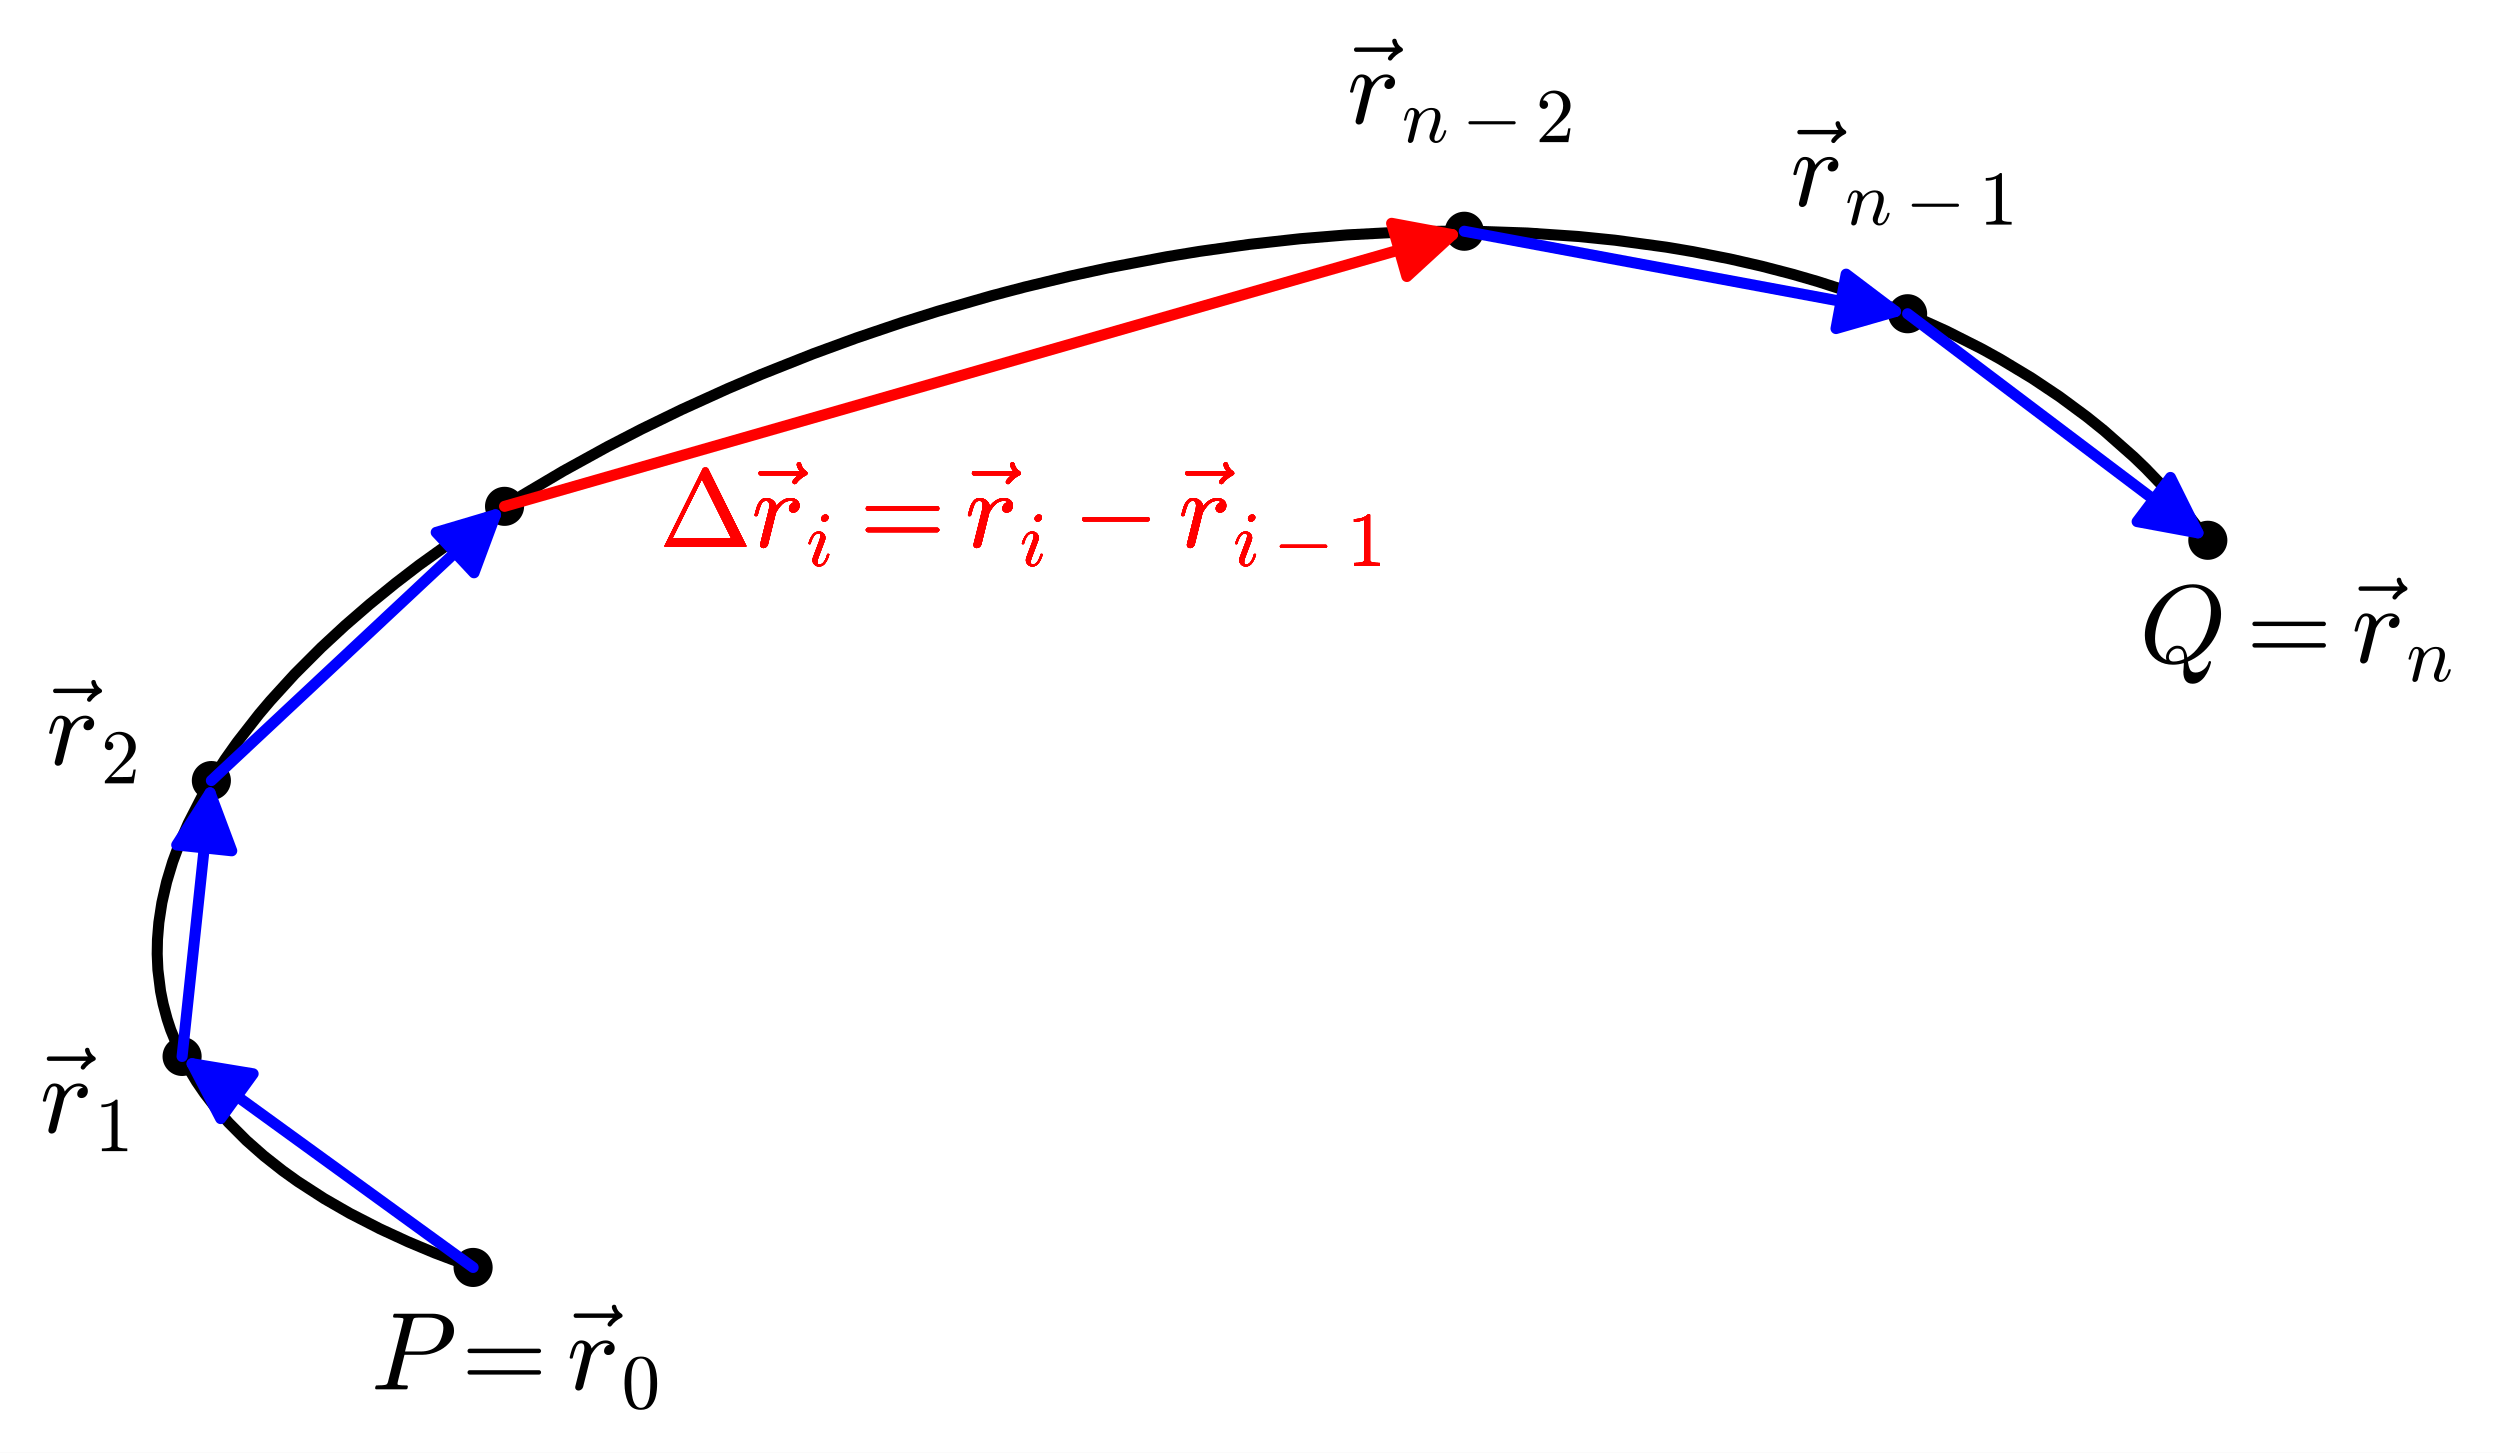
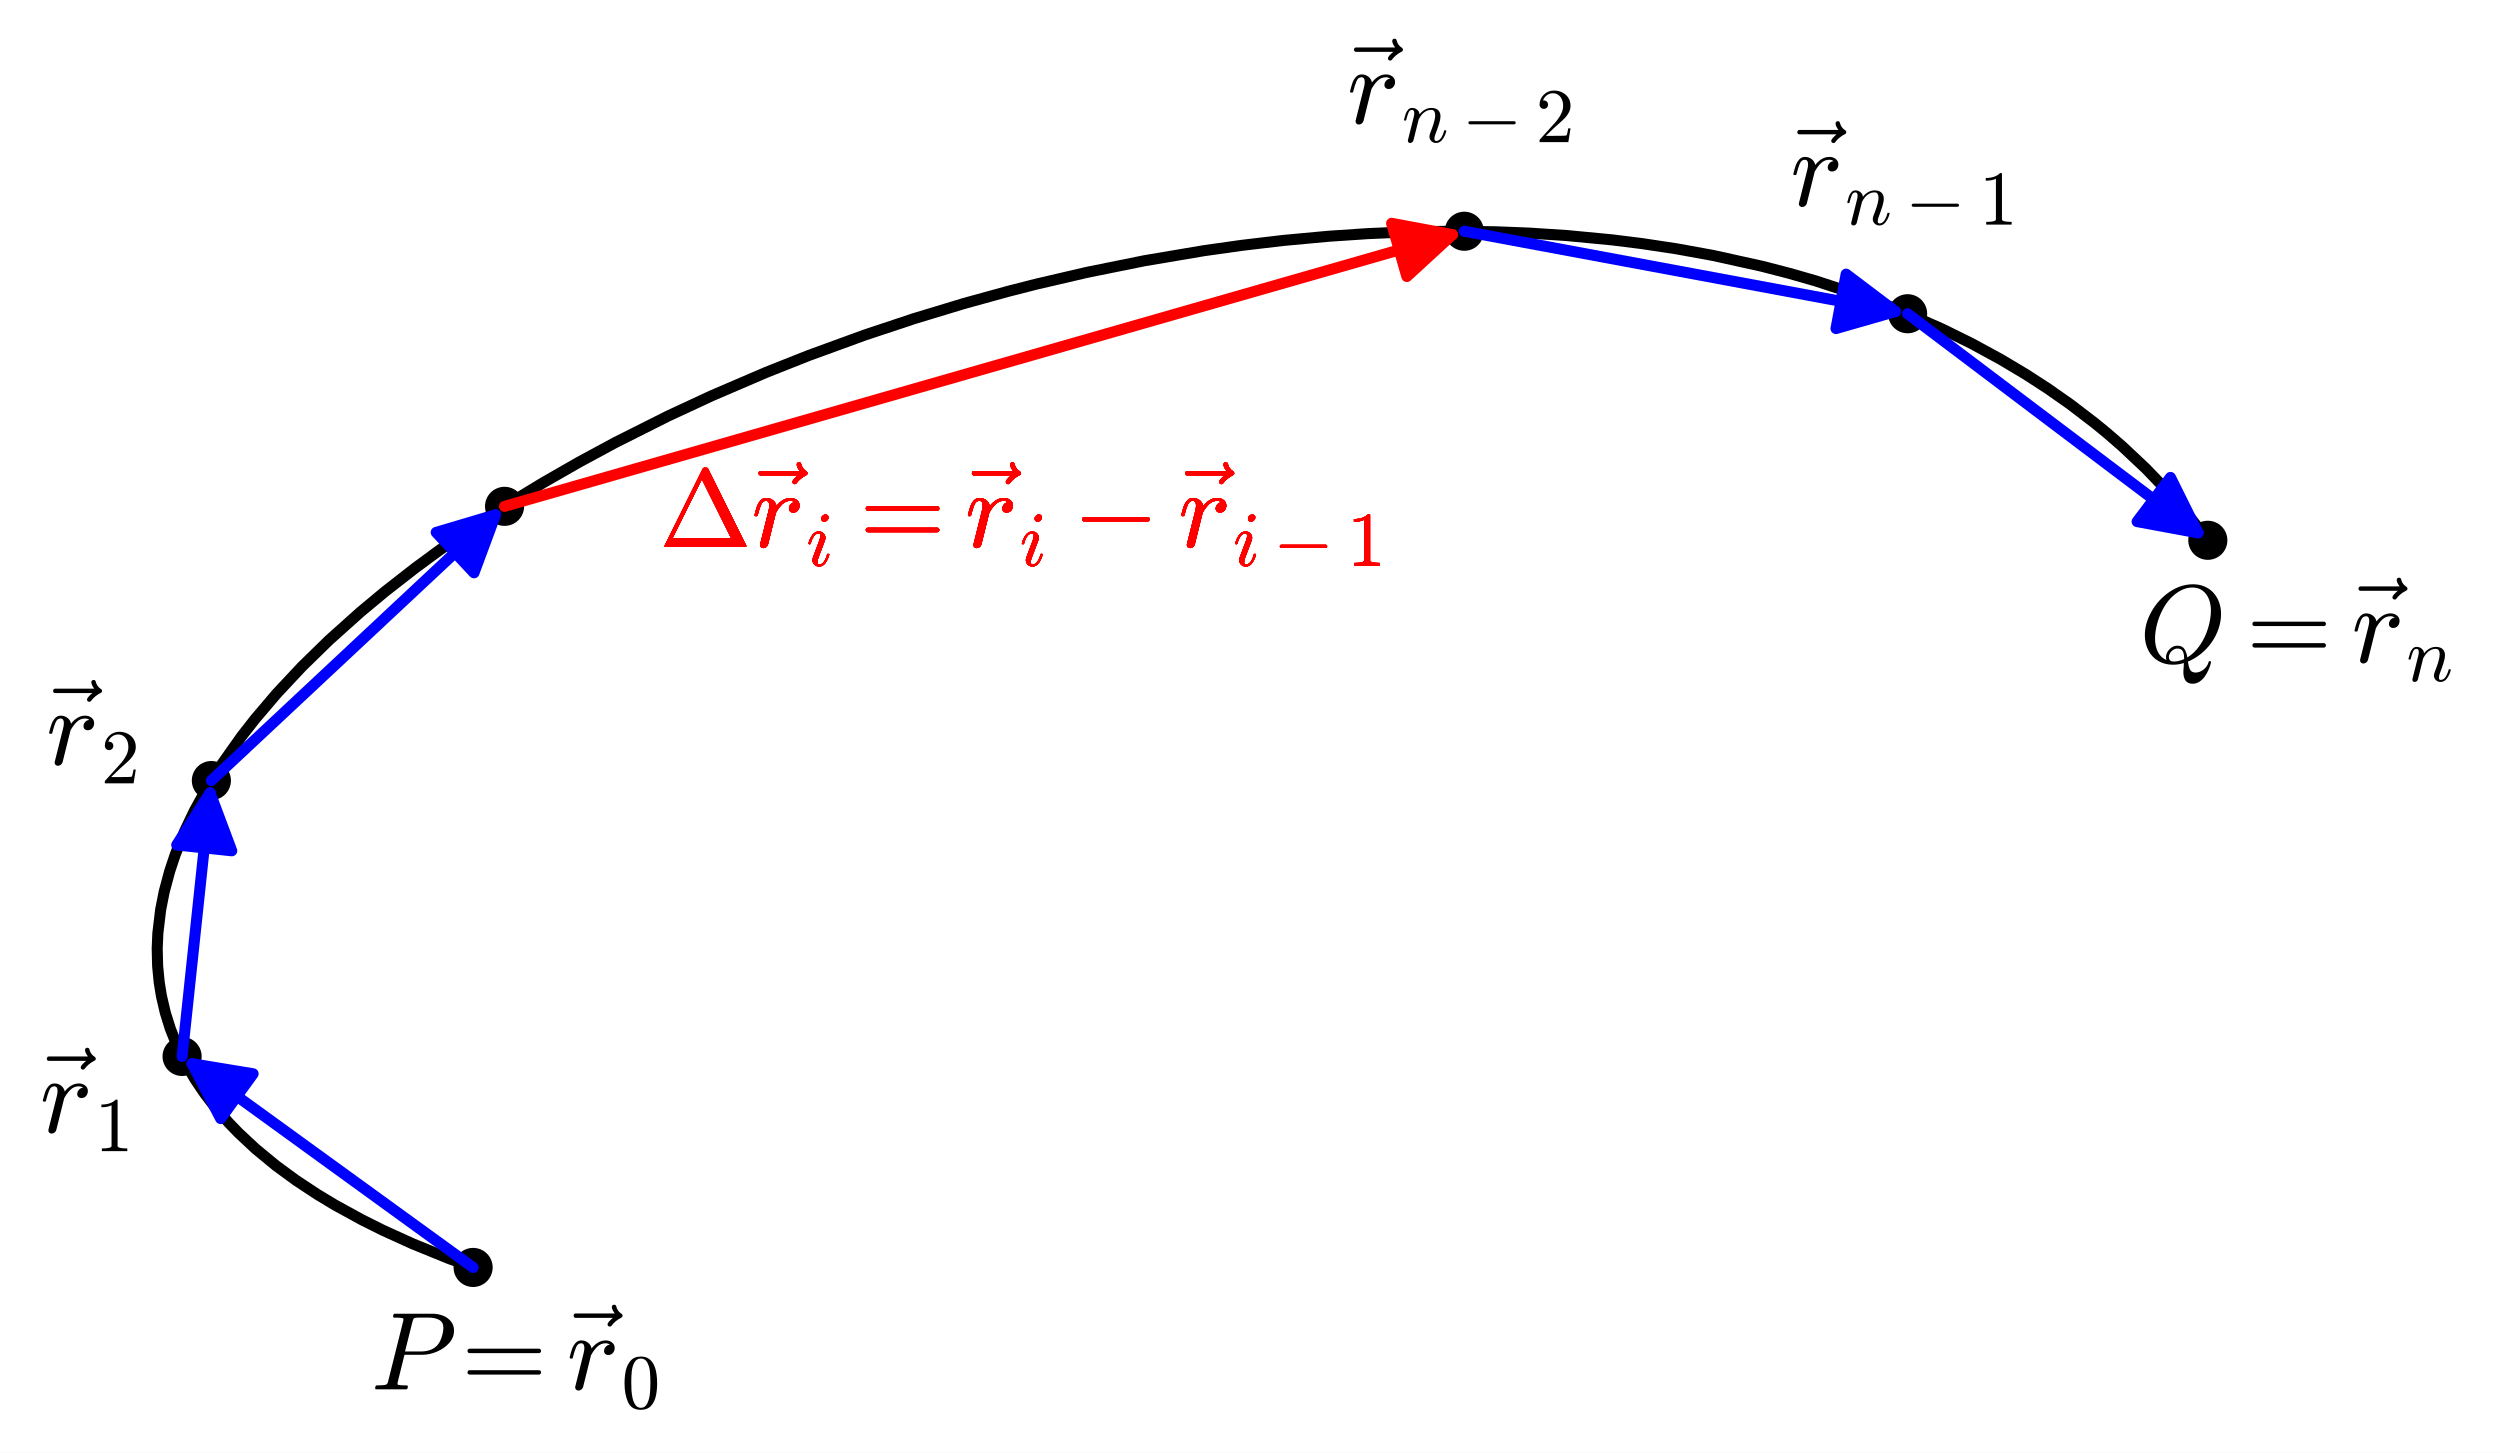
<svg xmlns="http://www.w3.org/2000/svg" xmlns:xlink="http://www.w3.org/1999/xlink" width="451.93pt" height="262.614pt" viewBox="0 0 451.93 262.614" version="1.1">
  <defs>
    <style type="text/css">*{stroke-linejoin: round; stroke-linecap: butt}</style>
  </defs>
  <g id="figure_1">
    <g id="patch_1">
      <path d="M 0 262.614  L 451.93 262.614  L 451.93 0  L 0 0  z " style="fill: #ffffff" />
    </g>
    <g id="axes_1">
      <g id="patch_2">
        <path d="M 8.311 250.313  L 423.718 250.313  L 423.718 12.301  L 8.311 12.301  z " style="fill: #ffffff" />
      </g>
      <g id="PathCollection_1">
-         <path d="M 85.525 232.654  C 86.462 232.654 87.362 232.281 88.025 231.618  C 88.688 230.955 89.06 230.056 89.06 229.118  C 89.06 228.181 88.688 227.281 88.025 226.618  C 87.362 225.955 86.462 225.583 85.525 225.583  C 84.587 225.583 83.688 225.955 83.025 226.618  C 82.362 227.281 81.989 228.181 81.989 229.118  C 81.989 230.056 82.362 230.955 83.025 231.618  C 83.688 232.281 84.587 232.654 85.525 232.654  z " clip-path="url(#p3b4226e87b)" />
+         <path d="M 85.525 232.654  C 86.462 232.654 87.362 232.281 88.025 231.618  C 88.688 230.955 89.06 230.056 89.06 229.118  C 89.06 228.181 88.688 227.281 88.025 226.618  C 87.362 225.955 86.462 225.583 85.525 225.583  C 84.587 225.583 83.688 225.955 83.025 226.618  C 82.362 227.281 81.989 228.181 81.989 229.118  C 81.989 230.056 82.362 230.955 83.025 231.618  C 83.688 232.281 84.587 232.654 85.525 232.654  z " clip-path="url(#pa052060406)" />
      </g>
      <g id="PathCollection_2">
-         <path d="M 32.917 194.512  C 33.855 194.512 34.754 194.139 35.417 193.476  C 36.08 192.813 36.453 191.914 36.453 190.976  C 36.453 190.039 36.08 189.139 35.417 188.476  C 34.754 187.813 33.855 187.441 32.917 187.441  C 31.979 187.441 31.08 187.813 30.417 188.476  C 29.754 189.139 29.381 190.039 29.381 190.976  C 29.381 191.914 29.754 192.813 30.417 193.476  C 31.08 194.139 31.979 194.512 32.917 194.512  z " clip-path="url(#p3b4226e87b)" />
+         <path d="M 32.917 194.512  C 33.855 194.512 34.754 194.139 35.417 193.476  C 36.08 192.813 36.453 191.914 36.453 190.976  C 36.453 190.039 36.08 189.139 35.417 188.476  C 34.754 187.813 33.855 187.441 32.917 187.441  C 31.979 187.441 31.08 187.813 30.417 188.476  C 29.754 189.139 29.381 190.039 29.381 190.976  C 29.381 191.914 29.754 192.813 30.417 193.476  C 31.08 194.139 31.979 194.512 32.917 194.512  z " clip-path="url(#pa052060406)" />
      </g>
      <g id="PathCollection_3">
-         <path d="M 38.21 144.639  C 39.148 144.639 40.047 144.266 40.71 143.603  C 41.373 142.94 41.746 142.041 41.746 141.103  C 41.746 140.166 41.373 139.266 40.71 138.603  C 40.047 137.94 39.148 137.568 38.21 137.568  C 37.272 137.568 36.373 137.94 35.71 138.603  C 35.047 139.266 34.674 140.166 34.674 141.103  C 34.674 142.041 35.047 142.94 35.71 143.603  C 36.373 144.266 37.272 144.639 38.21 144.639  z " clip-path="url(#p3b4226e87b)" />
+         <path d="M 38.21 144.639  C 39.148 144.639 40.047 144.266 40.71 143.603  C 41.373 142.94 41.746 142.041 41.746 141.103  C 41.746 140.166 41.373 139.266 40.71 138.603  C 40.047 137.94 39.148 137.568 38.21 137.568  C 37.272 137.568 36.373 137.94 35.71 138.603  C 35.047 139.266 34.674 140.166 34.674 141.103  C 34.674 142.041 35.047 142.94 35.71 143.603  C 36.373 144.266 37.272 144.639 38.21 144.639  z " clip-path="url(#pa052060406)" />
      </g>
      <g id="PathCollection_4">
-         <path d="M 91.209 95.068  C 92.146 95.068 93.046 94.696 93.709 94.033  C 94.372 93.37 94.744 92.47 94.744 91.533  C 94.744 90.595 94.372 89.696 93.709 89.033  C 93.046 88.37 92.146 87.997 91.209 87.997  C 90.271 87.997 89.372 88.37 88.709 89.033  C 88.046 89.696 87.673 90.595 87.673 91.533  C 87.673 92.47 88.046 93.37 88.709 94.033  C 89.372 94.696 90.271 95.068 91.209 95.068  z " clip-path="url(#p3b4226e87b)" />
+         <path d="M 91.209 95.068  C 92.146 95.068 93.046 94.696 93.709 94.033  C 94.372 93.37 94.744 92.47 94.744 91.533  C 94.744 90.595 94.372 89.696 93.709 89.033  C 93.046 88.37 92.146 87.997 91.209 87.997  C 90.271 87.997 89.372 88.37 88.709 89.033  C 88.046 89.696 87.673 90.595 87.673 91.533  C 87.673 92.47 88.046 93.37 88.709 94.033  C 89.372 94.696 90.271 95.068 91.209 95.068  z " clip-path="url(#pa052060406)" />
      </g>
      <g id="PathCollection_5">
-         <path d="M 264.705 45.339  C 265.643 45.339 266.542 44.967 267.205 44.304  C 267.868 43.641 268.241 42.741 268.241 41.804  C 268.241 40.866 267.868 39.967 267.205 39.304  C 266.542 38.641 265.643 38.268 264.705 38.268  C 263.768 38.268 262.868 38.641 262.205 39.304  C 261.542 39.967 261.17 40.866 261.17 41.804  C 261.17 42.741 261.542 43.641 262.205 44.304  C 262.868 44.967 263.768 45.339 264.705 45.339  z " clip-path="url(#p3b4226e87b)" />
+         <path d="M 264.705 45.339  C 265.643 45.339 266.542 44.967 267.205 44.304  C 267.868 43.641 268.241 42.741 268.241 41.804  C 268.241 40.866 267.868 39.967 267.205 39.304  C 266.542 38.641 265.643 38.268 264.705 38.268  C 263.768 38.268 262.868 38.641 262.205 39.304  C 261.542 39.967 261.17 40.866 261.17 41.804  C 261.17 42.741 261.542 43.641 262.205 44.304  C 262.868 44.967 263.768 45.339 264.705 45.339  z " clip-path="url(#pa052060406)" />
      </g>
      <g id="PathCollection_6">
-         <path d="M 344.844 60.251  C 345.782 60.251 346.681 59.878 347.344 59.215  C 348.007 58.552 348.38 57.653 348.38 56.715  C 348.38 55.777 348.007 54.878 347.344 54.215  C 346.681 53.552 345.782 53.18 344.844 53.18  C 343.907 53.18 343.007 53.552 342.344 54.215  C 341.681 54.878 341.309 55.777 341.309 56.715  C 341.309 57.653 341.681 58.552 342.344 59.215  C 343.007 59.878 343.907 60.251 344.844 60.251  z " clip-path="url(#p3b4226e87b)" />
+         <path d="M 344.844 60.251  C 345.782 60.251 346.681 59.878 347.344 59.215  C 348.007 58.552 348.38 57.653 348.38 56.715  C 348.38 55.777 348.007 54.878 347.344 54.215  C 346.681 53.552 345.782 53.18 344.844 53.18  C 343.907 53.18 343.007 53.552 342.344 54.215  C 341.681 54.878 341.309 55.777 341.309 56.715  C 341.309 57.653 341.681 58.552 342.344 59.215  C 343.007 59.878 343.907 60.251 344.844 60.251  z " clip-path="url(#pa052060406)" />
      </g>
      <g id="PathCollection_7">
-         <path d="M 399.113 101.205  C 400.05 101.205 400.95 100.833 401.613 100.17  C 402.276 99.507 402.648 98.607 402.648 97.67  C 402.648 96.732 402.276 95.833 401.613 95.17  C 400.95 94.507 400.05 94.134 399.113 94.134  C 398.175 94.134 397.276 94.507 396.613 95.17  C 395.95 95.833 395.577 96.732 395.577 97.67  C 395.577 98.607 395.95 99.507 396.613 100.17  C 397.276 100.833 398.175 101.205 399.113 101.205  z " clip-path="url(#p3b4226e87b)" />
+         <path d="M 399.113 101.205  C 400.05 101.205 400.95 100.833 401.613 100.17  C 402.276 99.507 402.648 98.607 402.648 97.67  C 402.648 96.732 402.276 95.833 401.613 95.17  C 400.95 94.507 400.05 94.134 399.113 94.134  C 398.175 94.134 397.276 94.507 396.613 95.17  C 395.95 95.833 395.577 96.732 395.577 97.67  C 395.577 98.607 395.95 99.507 396.613 100.17  C 397.276 100.833 398.175 101.205 399.113 101.205  z " clip-path="url(#pa052060406)" />
      </g>
      <g id="matplotlib.axis_1" />
      <g id="matplotlib.axis_2" />
      <g id="line2d_1">
-         <path d="M 399.113 97.67  L 395.712 93.276  L 391.804 88.754  L 387.883 84.674  L 385.771 82.637  L 380.303 77.81  L 377.255 75.361  L 372.321 71.714  L 367.309 68.363  L 361.554 64.895  L 358.198 63.041  L 351.909 59.865  L 346.462 57.4  L 339.116 54.451  L 334.43 52.774  L 328.564 50.883  L 324.065 49.579  L 318.471 48.122  L 312.723 46.806  L 305.959 45.477  L 301.203 44.677  L 291.934 43.419  L 285.236 42.744  L 276.078 42.122  L 268.07 41.847  L 260.659 41.807  L 252.729 41.983  L 243.44 42.468  L 235.051 43.156  L 225.788 44.184  L 216.771 45.45  L 210.927 46.408  L 200.354 48.414  L 193.434 49.916  L 185.237 51.89  L 179.271 53.459  L 169.552 56.259  L 163.117 58.281  L 154.843 61.083  L 146.973 63.965  L 137.627 67.674  L 131.528 70.27  L 123.212 74.045  L 115.967 77.569  L 109.787 80.762  L 101.816 85.153  L 94.556 89.448  L 87.542 93.897  L 83.277 96.763  L 75.733 102.172  L 71.468 105.448  L 66.827 109.221  L 62.376 113.073  L 58.06 117.068  L 53.265 121.868  L 48.881 126.677  L 46.844 129.082  L 42.897 134.14  L 40.726 137.206  L 38.275 140.996  L 36.422 144.171  L 34.031 148.836  L 32.463 152.434  L 31.222 155.788  L 30.122 159.428  L 29.264 163.186  L 28.718 166.758  L 28.467 169.827  L 28.417 172.451  L 28.543 175.31  L 29.024 179.187  L 29.489 181.496  L 30.213 184.206  L 30.863 186.173  L 32.34 189.777  L 33.809 192.671  L 35.525 195.53  L 36.992 197.67  L 38.887 200.135  L 41.358 202.972  L 44.521 206.147  L 47.691 208.947  L 51.071 211.612  L 53.811 213.578  L 58.603 216.677  L 63.236 219.342  L 68.724 222.159  L 73.804 224.499  L 78.552 226.489  L 85.525 229.118  L 85.525 229.118  " clip-path="url(#p3b4226e87b)" style="fill: none; stroke: #000000; stroke-width: 2; stroke-linecap: square" />
+         <path d="M 399.113 97.67  L 395.677 93.233  L 391.814 88.765  L 387.909 84.701  L 383.619 80.665  L 380.884 78.294  L 378.702 76.504  L 374.225 73.078  L 370.118 70.201  L 366.257 67.7  L 361.698 64.977  L 356.424 62.107  L 351.164 59.513  L 345.023 56.79  L 341.81 55.485  L 336.4 53.461  L 328.209 50.776  L 323.347 49.382  L 318.522 48.135  L 309.681 46.18  L 303.146 44.991  L 296.851 44.038  L 291.42 43.361  L 283.167 42.574  L 276.341 42.135  L 270.332 41.9  L 262.584 41.798  L 254.074 41.938  L 247.261 42.233  L 240.145 42.71  L 231.966 43.467  L 224.48 44.352  L 217.684 45.31  L 206.897 47.131  L 196.502 49.232  L 187.349 51.361  L 182.272 52.656  L 174.338 54.842  L 165.213 57.608  L 156.283 60.579  L 146.182 64.267  L 138.561 67.289  L 128.661 71.54  L 120.775 75.205  L 111.289 79.97  L 104.668 83.545  L 98.297 87.198  L 93.082 90.357  L 86.628 94.501  L 79.477 99.43  L 75.049 102.686  L 69.589 106.948  L 65.195 110.605  L 59.521 115.684  L 54.582 120.506  L 50.033 125.368  L 46.12 129.968  L 43.693 133.071  L 39.965 138.342  L 37.6 142.117  L 35.156 146.544  L 33.393 150.233  L 31.687 154.46  L 30.671 157.504  L 29.686 161.183  L 29.043 164.436  L 28.537 168.682  L 28.418 171.463  L 28.494 174.61  L 28.78 177.582  L 29.183 180.055  L 29.889 183.083  L 30.798 185.99  L 32.092 189.233  L 33.497 192.097  L 35.283 195.153  L 36.96 197.626  L 38.622 199.807  L 41.325 202.936  L 43.105 204.779  L 46.237 207.704  L 49.892 210.715  L 53.533 213.385  L 57.393 215.93  L 60.586 217.853  L 65.438 220.512  L 69.224 222.401  L 74.585 224.839  L 81.088 227.483  L 85.525 229.118  L 85.525 229.118  " clip-path="url(#pa052060406)" style="fill: none; stroke: #000000; stroke-width: 2; stroke-linecap: square" />
      </g>
      <g id="patch_3">
-         <path d="M 91.209 91.533  Q 177.957 66.668 262.556 42.42  " clip-path="url(#p3b4226e87b)" style="fill: none; stroke: #ff0000; stroke-width: 2; stroke-linecap: round" />
-         <path d="M 251.565 40.369  L 262.556 42.42  L 254.321 49.982  z " clip-path="url(#p3b4226e87b)" style="fill: #ff0000; stroke: #ff0000; stroke-width: 2; stroke-linecap: round" />
+         <path d="M 91.209 91.533  Q 177.957 66.668 262.556 42.42  " clip-path="url(#pa052060406)" style="fill: none; stroke: #ff0000; stroke-width: 2; stroke-linecap: round" />
+         <path d="M 251.565 40.369  L 262.556 42.42  L 254.321 49.982  z " clip-path="url(#pa052060406)" style="fill: #ff0000; stroke: #ff0000; stroke-width: 2; stroke-linecap: round" />
      </g>
      <g id="text_1">
        <g transform="translate(67.0333 251.2541) scale(0.2 -0.2)">
          <defs>
            <path id="Cmmi10-50" d="M 313 0  Q 250 0 250 84  Q 253 100 262 139  Q 272 178 289 201  Q 306 225 331 225  Q 722 225 878 269  Q 959 297 997 441  L 1875 3956  Q 1888 4019 1888 4044  Q 1888 4113 1813 4122  Q 1691 4147 1350 4147  Q 1288 4147 1288 4231  Q 1291 4247 1300 4286  Q 1309 4325 1326 4348  Q 1344 4372 1369 4372  L 3578 4372  Q 3881 4372 4165 4264  Q 4450 4156 4631 3934  Q 4813 3713 4813 3397  Q 4813 2991 4527 2672  Q 4241 2353 3814 2175  Q 3388 1997 2988 1997  L 1947 1997  L 1556 416  Q 1544 353 1544 325  Q 1544 300 1551 283  Q 1559 266 1573 261  Q 1588 256 1619 250  Q 1741 225 2081 225  Q 2144 225 2144 141  Q 2122 50 2109 25  Q 2097 0 2034 0  L 313 0  z M 1978 2188  L 2875 2188  Q 3497 2188 3822 2522  Q 3988 2688 4092 3000  Q 4197 3313 4197 3566  Q 4197 3881 3956 4014  Q 3716 4147 3359 4147  L 2747 4147  Q 2572 4147 2515 4117  Q 2459 4088 2413 3928  L 1978 2188  z " transform="scale(0.015625)" />
            <path id="Cmr10-3d" d="M 481 850  Q 428 850 393 890  Q 359 931 359 978  Q 359 1031 393 1068  Q 428 1106 481 1106  L 4500 1106  Q 4547 1106 4581 1068  Q 4616 1031 4616 978  Q 4616 931 4581 890  Q 4547 850 4500 850  L 481 850  z M 481 2094  Q 428 2094 393 2131  Q 359 2169 359 2222  Q 359 2269 393 2309  Q 428 2350 481 2350  L 4500 2350  Q 4547 2350 4581 2309  Q 4616 2269 4616 2222  Q 4616 2169 4581 2131  Q 4547 2094 4500 2094  L 481 2094  z " transform="scale(0.015625)" />
            <path id="Cmmi10-7e" d="M 1281 3809  Q 1231 3809 1198 3846  Q 1166 3884 1166 3938  Q 1166 3984 1198 4023  Q 1231 4063 1281 4063  L 3547 4063  Q 3378 4291 3378 4441  Q 3378 4497 3417 4533  Q 3456 4569 3506 4569  Q 3613 4569 3634 4469  Q 3697 4194 3938 4044  Q 4000 4003 4000 3938  Q 4000 3859 3938 3828  Q 3575 3647 3353 3347  Q 3328 3303 3256 3303  Q 3209 3303 3168 3340  Q 3128 3378 3128 3431  Q 3128 3547 3438 3809  L 1281 3809  z " transform="scale(0.015625)" />
            <path id="Cmmi10-72" d="M 494 109  Q 494 147 500 166  L 978 2075  Q 1025 2253 1025 2388  Q 1025 2663 838 2663  Q 638 2663 541 2423  Q 444 2184 353 1819  Q 353 1800 334 1789  Q 316 1778 300 1778  L 225 1778  Q 203 1778 187 1801  Q 172 1825 172 1844  Q 241 2122 305 2315  Q 369 2509 505 2668  Q 641 2828 844 2828  Q 1066 2828 1233 2700  Q 1400 2572 1441 2363  Q 1603 2575 1811 2701  Q 2019 2828 2266 2828  Q 2469 2828 2623 2709  Q 2778 2591 2778 2388  Q 2778 2225 2676 2104  Q 2575 1984 2406 1984  Q 2303 1984 2233 2048  Q 2163 2113 2163 2216  Q 2163 2356 2266 2467  Q 2369 2578 2503 2578  Q 2400 2663 2253 2663  Q 1978 2663 1775 2467  Q 1572 2272 1409 1972  L 953 141  Q 931 53 854 -9  Q 778 -72 684 -72  Q 606 -72 550 -22  Q 494 28 494 109  z " transform="scale(0.015625)" />
            <path id="Cmr10-30" d="M 1600 -141  Q 816 -141 533 504  Q 250 1150 250 2041  Q 250 2597 351 3087  Q 453 3578 754 3920  Q 1056 4263 1600 4263  Q 2022 4263 2290 4056  Q 2559 3850 2700 3523  Q 2841 3197 2892 2823  Q 2944 2450 2944 2041  Q 2944 1491 2842 1011  Q 2741 531 2444 195  Q 2147 -141 1600 -141  z M 1600 25  Q 1956 25 2131 390  Q 2306 756 2347 1200  Q 2388 1644 2388 2144  Q 2388 2625 2347 3031  Q 2306 3438 2132 3767  Q 1959 4097 1600 4097  Q 1238 4097 1063 3765  Q 888 3434 847 3029  Q 806 2625 806 2144  Q 806 1788 823 1472  Q 841 1156 916 820  Q 991 484 1158 254  Q 1325 25 1600 25  z " transform="scale(0.015625)" />
          </defs>
          <use xlink:href="#Cmmi10-50" transform="translate(0 0.53125)" />
          <use xlink:href="#Cmr10-3d" transform="translate(81.76758 0.53125)" />
          <use xlink:href="#Cmmi10-7e" transform="translate(165.0723 5.609375)" />
          <use xlink:href="#Cmmi10-72" transform="translate(177.0117 0.53125)" />
          <use xlink:href="#Cmr10-30" transform="translate(226.593 -16.475) scale(0.7)" />
        </g>
      </g>
      <g id="text_2">
        <g style="fill: #ff0000" transform="translate(119.2014 98.96443) scale(0.2 -0.2)">
          <defs>
            <path id="Cmr10-a2" d="M 347 0  Q 294 0 294 50  Q 297 56 298 59  Q 300 63 300 72  L 2503 4513  Q 2531 4581 2619 4581  L 2706 4581  Q 2794 4581 2822 4513  L 5025 72  Q 5028 66 5029 61  Q 5031 56 5031 50  Q 5031 0 4978 0  L 347 0  z M 769 513  L 4141 513  L 2456 3909  L 769 513  z " transform="scale(0.015625)" />
            <path id="Cmmi10-69" d="M 500 459  Q 500 578 550 709  L 1069 2088  Q 1153 2322 1153 2472  Q 1153 2663 1013 2663  Q 759 2663 595 2402  Q 431 2141 353 1819  Q 341 1778 300 1778  L 225 1778  Q 172 1778 172 1838  L 172 1856  Q 275 2238 487 2533  Q 700 2828 1025 2828  Q 1253 2828 1411 2678  Q 1569 2528 1569 2297  Q 1569 2178 1516 2047  L 997 672  Q 909 459 909 288  Q 909 97 1056 97  Q 1306 97 1473 364  Q 1641 631 1709 941  Q 1722 978 1759 978  L 1838 978  Q 1863 978 1878 961  Q 1894 944 1894 922  Q 1894 916 1888 903  Q 1800 541 1583 234  Q 1366 -72 1044 -72  Q 819 -72 659 83  Q 500 238 500 459  z M 1222 3878  Q 1222 4013 1334 4122  Q 1447 4231 1581 4231  Q 1691 4231 1761 4164  Q 1831 4097 1831 3994  Q 1831 3850 1717 3742  Q 1603 3634 1466 3634  Q 1363 3634 1292 3704  Q 1222 3775 1222 3878  z " transform="scale(0.015625)" />
            <path id="Cmsy10-a1" d="M 653 1472  Q 600 1472 565 1512  Q 531 1553 531 1600  Q 531 1647 565 1687  Q 600 1728 653 1728  L 4325 1728  Q 4375 1728 4408 1687  Q 4441 1647 4441 1600  Q 4441 1553 4408 1512  Q 4375 1472 4325 1472  L 653 1472  z " transform="scale(0.015625)" />
            <path id="Cmr10-31" d="M 594 0  L 594 225  Q 1394 225 1394 428  L 1394 3788  Q 1063 3628 556 3628  L 556 3853  Q 1341 3853 1741 4263  L 1831 4263  Q 1853 4263 1873 4245  Q 1894 4228 1894 4206  L 1894 428  Q 1894 225 2694 225  L 2694 0  L 594 0  z " transform="scale(0.015625)" />
          </defs>
          <use xlink:href="#Cmr10-a2" transform="translate(0 0.53125)" />
          <use xlink:href="#Cmmi10-7e" transform="translate(71.36133 5.609375)" />
          <use xlink:href="#Cmmi10-72" transform="translate(83.30078 0.53125)" />
          <use xlink:href="#Cmmi10-69" transform="translate(132.8821 -16.475) scale(0.7)" />
          <use xlink:href="#Cmr10-3d" transform="translate(180.9147 0.53125)" />
          <use xlink:href="#Cmmi10-7e" transform="translate(264.2194 5.609375)" />
          <use xlink:href="#Cmmi10-72" transform="translate(276.1589 0.53125)" />
          <use xlink:href="#Cmmi10-69" transform="translate(325.7402 -16.475) scale(0.7)" />
          <use xlink:href="#Cmsy10-a1" transform="translate(373.7728 0.53125)" />
          <use xlink:href="#Cmmi10-7e" transform="translate(457.0775 5.609375)" />
          <use xlink:href="#Cmmi10-72" transform="translate(469.017 0.53125)" />
          <use xlink:href="#Cmmi10-69" transform="translate(518.5983 -16.475) scale(0.7)" />
          <use xlink:href="#Cmsy10-a1" transform="translate(554.986 -16.475) scale(0.7)" />
          <use xlink:href="#Cmr10-31" transform="translate(621.6569 -16.475) scale(0.7)" />
        </g>
      </g>
      <g id="text_3">
        <g transform="translate(7.2 204.8035) scale(0.2 -0.2)">
          <use xlink:href="#Cmmi10-7e" transform="translate(-11.93945 5.609375)" />
          <use xlink:href="#Cmmi10-72" transform="translate(0 0.53125)" />
          <use xlink:href="#Cmr10-31" transform="translate(49.58133 -16.475) scale(0.7)" />
        </g>
      </g>
      <g id="text_4">
        <g style="fill: #ff0000" transform="translate(119.2014 98.96443) scale(0.2 -0.2)">
          <use xlink:href="#Cmr10-a2" transform="translate(0 0.53125)" />
          <use xlink:href="#Cmmi10-7e" transform="translate(71.36133 5.609375)" />
          <use xlink:href="#Cmmi10-72" transform="translate(83.30078 0.53125)" />
          <use xlink:href="#Cmmi10-69" transform="translate(132.8821 -16.475) scale(0.7)" />
          <use xlink:href="#Cmr10-3d" transform="translate(180.9147 0.53125)" />
          <use xlink:href="#Cmmi10-7e" transform="translate(264.2194 5.609375)" />
          <use xlink:href="#Cmmi10-72" transform="translate(276.1589 0.53125)" />
          <use xlink:href="#Cmmi10-69" transform="translate(325.7402 -16.475) scale(0.7)" />
          <use xlink:href="#Cmsy10-a1" transform="translate(373.7728 0.53125)" />
          <use xlink:href="#Cmmi10-7e" transform="translate(457.0775 5.609375)" />
          <use xlink:href="#Cmmi10-72" transform="translate(469.017 0.53125)" />
          <use xlink:href="#Cmmi10-69" transform="translate(518.5983 -16.475) scale(0.7)" />
          <use xlink:href="#Cmsy10-a1" transform="translate(554.986 -16.475) scale(0.7)" />
          <use xlink:href="#Cmr10-31" transform="translate(621.6569 -16.475) scale(0.7)" />
        </g>
      </g>
      <g id="text_5">
        <g transform="translate(8.338752 138.3135) scale(0.2 -0.2)">
          <defs>
            <path id="Cmr10-32" d="M 319 0  L 319 172  Q 319 188 331 206  L 1325 1306  Q 1550 1550 1690 1715  Q 1831 1881 1968 2097  Q 2106 2313 2186 2536  Q 2266 2759 2266 3009  Q 2266 3272 2169 3511  Q 2072 3750 1880 3894  Q 1688 4038 1416 4038  Q 1138 4038 916 3870  Q 694 3703 603 3438  Q 628 3444 672 3444  Q 816 3444 917 3347  Q 1019 3250 1019 3097  Q 1019 2950 917 2848  Q 816 2747 672 2747  Q 522 2747 420 2851  Q 319 2956 319 3097  Q 319 3338 409 3548  Q 500 3759 670 3923  Q 841 4088 1055 4175  Q 1269 4263 1509 4263  Q 1875 4263 2190 4108  Q 2506 3953 2690 3670  Q 2875 3388 2875 3009  Q 2875 2731 2753 2481  Q 2631 2231 2440 2026  Q 2250 1822 1953 1562  Q 1656 1303 1563 1216  L 838 519  L 1453 519  Q 1906 519 2211 526  Q 2516 534 2534 550  Q 2609 631 2688 1141  L 2875 1141  L 2694 0  L 319 0  z " transform="scale(0.015625)" />
          </defs>
          <use xlink:href="#Cmmi10-7e" transform="translate(-11.93945 5.609375)" />
          <use xlink:href="#Cmmi10-72" transform="translate(0 0.53125)" />
          <use xlink:href="#Cmr10-32" transform="translate(49.58133 -16.475) scale(0.7)" />
        </g>
      </g>
      <g id="text_6">
        <g style="fill: #ff0000" transform="translate(119.2014 98.96443) scale(0.2 -0.2)">
          <use xlink:href="#Cmr10-a2" transform="translate(0 0.53125)" />
          <use xlink:href="#Cmmi10-7e" transform="translate(71.36133 5.609375)" />
          <use xlink:href="#Cmmi10-72" transform="translate(83.30078 0.53125)" />
          <use xlink:href="#Cmmi10-69" transform="translate(132.8821 -16.475) scale(0.7)" />
          <use xlink:href="#Cmr10-3d" transform="translate(180.9147 0.53125)" />
          <use xlink:href="#Cmmi10-7e" transform="translate(264.2194 5.609375)" />
          <use xlink:href="#Cmmi10-72" transform="translate(276.1589 0.53125)" />
          <use xlink:href="#Cmmi10-69" transform="translate(325.7402 -16.475) scale(0.7)" />
          <use xlink:href="#Cmsy10-a1" transform="translate(373.7728 0.53125)" />
          <use xlink:href="#Cmmi10-7e" transform="translate(457.0775 5.609375)" />
          <use xlink:href="#Cmmi10-72" transform="translate(469.017 0.53125)" />
          <use xlink:href="#Cmmi10-69" transform="translate(518.5983 -16.475) scale(0.7)" />
          <use xlink:href="#Cmsy10-a1" transform="translate(554.986 -16.475) scale(0.7)" />
          <use xlink:href="#Cmr10-31" transform="translate(621.6569 -16.475) scale(0.7)" />
        </g>
      </g>
      <g id="text_7">
        <g style="fill: #ff0000" transform="translate(119.2014 98.96443) scale(0.2 -0.2)">
          <use xlink:href="#Cmr10-a2" transform="translate(0 0.53125)" />
          <use xlink:href="#Cmmi10-7e" transform="translate(71.36133 5.609375)" />
          <use xlink:href="#Cmmi10-72" transform="translate(83.30078 0.53125)" />
          <use xlink:href="#Cmmi10-69" transform="translate(132.8821 -16.475) scale(0.7)" />
          <use xlink:href="#Cmr10-3d" transform="translate(180.9147 0.53125)" />
          <use xlink:href="#Cmmi10-7e" transform="translate(264.2194 5.609375)" />
          <use xlink:href="#Cmmi10-72" transform="translate(276.1589 0.53125)" />
          <use xlink:href="#Cmmi10-69" transform="translate(325.7402 -16.475) scale(0.7)" />
          <use xlink:href="#Cmsy10-a1" transform="translate(373.7728 0.53125)" />
          <use xlink:href="#Cmmi10-7e" transform="translate(457.0775 5.609375)" />
          <use xlink:href="#Cmmi10-72" transform="translate(469.017 0.53125)" />
          <use xlink:href="#Cmmi10-69" transform="translate(518.5983 -16.475) scale(0.7)" />
          <use xlink:href="#Cmsy10-a1" transform="translate(554.986 -16.475) scale(0.7)" />
          <use xlink:href="#Cmr10-31" transform="translate(621.6569 -16.475) scale(0.7)" />
        </g>
      </g>
      <g id="text_8">
        <g transform="translate(243.5055 22.39688) scale(0.2 -0.2)">
          <defs>
            <path id="Cmmi10-6e" d="M 494 109  Q 494 147 500 166  L 978 2075  Q 1025 2253 1025 2388  Q 1025 2663 838 2663  Q 638 2663 541 2423  Q 444 2184 353 1819  Q 353 1800 334 1789  Q 316 1778 300 1778  L 225 1778  Q 203 1778 187 1801  Q 172 1825 172 1844  Q 241 2122 305 2315  Q 369 2509 505 2668  Q 641 2828 844 2828  Q 1084 2828 1268 2676  Q 1453 2525 1453 2291  Q 1644 2541 1900 2684  Q 2156 2828 2444 2828  Q 2672 2828 2837 2750  Q 3003 2672 3095 2514  Q 3188 2356 3188 2138  Q 3188 1875 3070 1503  Q 2953 1131 2778 672  Q 2688 463 2688 288  Q 2688 97 2834 97  Q 3084 97 3251 365  Q 3419 634 3488 941  Q 3500 978 3541 978  L 3616 978  Q 3641 978 3658 962  Q 3675 947 3675 922  Q 3675 916 3669 903  Q 3581 541 3364 234  Q 3147 -72 2822 -72  Q 2597 -72 2437 83  Q 2278 238 2278 459  Q 2278 578 2328 709  Q 2409 919 2514 1209  Q 2619 1500 2686 1765  Q 2753 2031 2753 2234  Q 2753 2413 2679 2538  Q 2606 2663 2431 2663  Q 2197 2663 2000 2559  Q 1803 2456 1656 2286  Q 1509 2116 1388 1881  L 953 141  Q 931 53 854 -9  Q 778 -72 684 -72  Q 606 -72 550 -22  Q 494 28 494 109  z " transform="scale(0.015625)" />
          </defs>
          <use xlink:href="#Cmmi10-7e" transform="translate(-11.93945 5.609375)" />
          <use xlink:href="#Cmmi10-72" transform="translate(0 0.53125)" />
          <use xlink:href="#Cmmi10-6e" transform="translate(49.58133 -16.475) scale(0.7)" />
          <use xlink:href="#Cmsy10-a1" transform="translate(103.8792 -16.475) scale(0.7)" />
          <use xlink:href="#Cmr10-32" transform="translate(170.5501 -16.475) scale(0.7)" />
        </g>
      </g>
      <g id="text_9">
        <g style="fill: #ff0000" transform="translate(119.2014 98.96443) scale(0.2 -0.2)">
          <use xlink:href="#Cmr10-a2" transform="translate(0 0.53125)" />
          <use xlink:href="#Cmmi10-7e" transform="translate(71.36133 5.609375)" />
          <use xlink:href="#Cmmi10-72" transform="translate(83.30078 0.53125)" />
          <use xlink:href="#Cmmi10-69" transform="translate(132.8821 -16.475) scale(0.7)" />
          <use xlink:href="#Cmr10-3d" transform="translate(180.9147 0.53125)" />
          <use xlink:href="#Cmmi10-7e" transform="translate(264.2194 5.609375)" />
          <use xlink:href="#Cmmi10-72" transform="translate(276.1589 0.53125)" />
          <use xlink:href="#Cmmi10-69" transform="translate(325.7402 -16.475) scale(0.7)" />
          <use xlink:href="#Cmsy10-a1" transform="translate(373.7728 0.53125)" />
          <use xlink:href="#Cmmi10-7e" transform="translate(457.0775 5.609375)" />
          <use xlink:href="#Cmmi10-72" transform="translate(469.017 0.53125)" />
          <use xlink:href="#Cmmi10-69" transform="translate(518.5983 -16.475) scale(0.7)" />
          <use xlink:href="#Cmsy10-a1" transform="translate(554.986 -16.475) scale(0.7)" />
          <use xlink:href="#Cmr10-31" transform="translate(621.6569 -16.475) scale(0.7)" />
        </g>
      </g>
      <g id="text_10">
        <g transform="translate(323.6444 37.3083) scale(0.2 -0.2)">
          <use xlink:href="#Cmmi10-7e" transform="translate(-11.93945 5.609375)" />
          <use xlink:href="#Cmmi10-72" transform="translate(0 0.53125)" />
          <use xlink:href="#Cmmi10-6e" transform="translate(49.58133 -16.475) scale(0.7)" />
          <use xlink:href="#Cmsy10-a1" transform="translate(103.8792 -16.475) scale(0.7)" />
          <use xlink:href="#Cmr10-31" transform="translate(170.5501 -16.475) scale(0.7)" />
        </g>
      </g>
      <g id="text_11">
        <g style="fill: #ff0000" transform="translate(119.2014 98.96443) scale(0.2 -0.2)">
          <use xlink:href="#Cmr10-a2" transform="translate(0 0.53125)" />
          <use xlink:href="#Cmmi10-7e" transform="translate(71.36133 5.609375)" />
          <use xlink:href="#Cmmi10-72" transform="translate(83.30078 0.53125)" />
          <use xlink:href="#Cmmi10-69" transform="translate(132.8821 -16.475) scale(0.7)" />
          <use xlink:href="#Cmr10-3d" transform="translate(180.9147 0.53125)" />
          <use xlink:href="#Cmmi10-7e" transform="translate(264.2194 5.609375)" />
          <use xlink:href="#Cmmi10-72" transform="translate(276.1589 0.53125)" />
          <use xlink:href="#Cmmi10-69" transform="translate(325.7402 -16.475) scale(0.7)" />
          <use xlink:href="#Cmsy10-a1" transform="translate(373.7728 0.53125)" />
          <use xlink:href="#Cmmi10-7e" transform="translate(457.0775 5.609375)" />
          <use xlink:href="#Cmmi10-72" transform="translate(469.017 0.53125)" />
          <use xlink:href="#Cmmi10-69" transform="translate(518.5983 -16.475) scale(0.7)" />
          <use xlink:href="#Cmsy10-a1" transform="translate(554.986 -16.475) scale(0.7)" />
          <use xlink:href="#Cmr10-31" transform="translate(621.6569 -16.475) scale(0.7)" />
        </g>
      </g>
      <g id="text_12">
        <g transform="translate(386.7298 119.8272) scale(0.2 -0.2)">
          <defs>
            <path id="Cmmi10-51" d="M 1947 -141  Q 1466 -141 1094 79  Q 722 300 520 692  Q 319 1084 319 1563  Q 319 2259 714 2950  Q 1109 3641 1756 4077  Q 2403 4513 3109 4513  Q 3475 4513 3778 4381  Q 4081 4250 4290 4017  Q 4500 3784 4614 3471  Q 4728 3159 4728 2791  Q 4728 2366 4581 1936  Q 4434 1506 4171 1136  Q 3909 766 3559 484  Q 3209 203 2809 38  Q 2850 -256 2934 -425  Q 3019 -594 3256 -594  Q 3506 -594 3726 -412  Q 3947 -231 4006 13  Q 4019 72 4078 72  Q 4147 72 4147 -13  Q 4100 -219 4008 -430  Q 3916 -641 3786 -823  Q 3656 -1006 3478 -1123  Q 3300 -1241 3084 -1241  Q 2547 -1241 2547 -550  Q 2547 -509 2562 -332  Q 2578 -156 2578 -44  Q 2269 -141 1947 -141  z M 1709 300  Q 1709 44 1991 44  Q 2275 44 2591 184  L 2591 244  Q 2591 503 2509 648  Q 2428 794 2194 794  Q 2078 794 1964 723  Q 1850 653 1779 539  Q 1709 425 1709 300  z M 1544 288  Q 1544 456 1637 612  Q 1731 769 1881 864  Q 2031 959 2203 959  Q 2481 959 2607 771  Q 2734 584 2778 281  Q 3188 525 3500 978  Q 3813 1431 3977 1973  Q 4141 2516 4141 3003  Q 4141 3356 4023 3656  Q 3906 3956 3664 4140  Q 3422 4325 3066 4325  Q 2722 4325 2403 4156  Q 2084 3988 1813 3706  Q 1550 3434 1342 3032  Q 1134 2631 1021 2193  Q 909 1756 909 1356  Q 909 947 1068 612  Q 1228 278 1569 128  Q 1544 194 1544 288  z " transform="scale(0.015625)" />
          </defs>
          <use xlink:href="#Cmmi10-51" transform="translate(0 0.53125)" />
          <use xlink:href="#Cmr10-3d" transform="translate(96.5625 0.53125)" />
          <use xlink:href="#Cmmi10-7e" transform="translate(179.8672 5.609375)" />
          <use xlink:href="#Cmmi10-72" transform="translate(191.8066 0.53125)" />
          <use xlink:href="#Cmmi10-6e" transform="translate(241.388 -16.475) scale(0.7)" />
        </g>
      </g>
      <g id="text_13">
        <g style="fill: #ff0000" transform="translate(119.2014 98.96443) scale(0.2 -0.2)">
          <use xlink:href="#Cmr10-a2" transform="translate(0 0.53125)" />
          <use xlink:href="#Cmmi10-7e" transform="translate(71.36133 5.609375)" />
          <use xlink:href="#Cmmi10-72" transform="translate(83.30078 0.53125)" />
          <use xlink:href="#Cmmi10-69" transform="translate(132.8821 -16.475) scale(0.7)" />
          <use xlink:href="#Cmr10-3d" transform="translate(180.9147 0.53125)" />
          <use xlink:href="#Cmmi10-7e" transform="translate(264.2194 5.609375)" />
          <use xlink:href="#Cmmi10-72" transform="translate(276.1589 0.53125)" />
          <use xlink:href="#Cmmi10-69" transform="translate(325.7402 -16.475) scale(0.7)" />
          <use xlink:href="#Cmsy10-a1" transform="translate(373.7728 0.53125)" />
          <use xlink:href="#Cmmi10-7e" transform="translate(457.0775 5.609375)" />
          <use xlink:href="#Cmmi10-72" transform="translate(469.017 0.53125)" />
          <use xlink:href="#Cmmi10-69" transform="translate(518.5983 -16.475) scale(0.7)" />
          <use xlink:href="#Cmsy10-a1" transform="translate(554.986 -16.475) scale(0.7)" />
          <use xlink:href="#Cmr10-31" transform="translate(621.6569 -16.475) scale(0.7)" />
        </g>
      </g>
      <g id="patch_4">
-         <path d="M 85.525 229.118  Q 59.221 210.047 34.727 192.289  " clip-path="url(#p3b4226e87b)" style="fill: none; stroke: #0000ff; stroke-width: 2; stroke-linecap: round" />
-         <path d="M 39.888 202.207  L 34.727 192.289  L 45.758 194.111  z " clip-path="url(#p3b4226e87b)" style="fill: #0000ff; stroke: #0000ff; stroke-width: 2; stroke-linecap: round" />
+         <path d="M 85.525 229.118  Q 59.221 210.047 34.727 192.289  " clip-path="url(#pa052060406)" style="fill: none; stroke: #0000ff; stroke-width: 2; stroke-linecap: round" />
+         <path d="M 39.888 202.207  L 34.727 192.289  L 45.758 194.111  z " clip-path="url(#pa052060406)" style="fill: #0000ff; stroke: #0000ff; stroke-width: 2; stroke-linecap: round" />
      </g>
      <g id="patch_5">
-         <path d="M 32.917 190.976  Q 35.564 166.04 37.974 143.327  " clip-path="url(#p3b4226e87b)" style="fill: none; stroke: #0000ff; stroke-width: 2; stroke-linecap: round" />
-         <path d="M 31.947 152.743  L 37.974 143.327  L 41.891 153.799  z " clip-path="url(#p3b4226e87b)" style="fill: #0000ff; stroke: #0000ff; stroke-width: 2; stroke-linecap: round" />
+         <path d="M 32.917 190.976  Q 35.564 166.04 37.974 143.327  " clip-path="url(#pa052060406)" style="fill: none; stroke: #0000ff; stroke-width: 2; stroke-linecap: round" />
+         <path d="M 31.947 152.743  L 37.974 143.327  L 41.891 153.799  z " clip-path="url(#pa052060406)" style="fill: #0000ff; stroke: #0000ff; stroke-width: 2; stroke-linecap: round" />
      </g>
      <g id="patch_6">
-         <path d="M 38.21 141.103  Q 64.709 116.318 89.576 93.06  " clip-path="url(#p3b4226e87b)" style="fill: none; stroke: #0000ff; stroke-width: 2; stroke-linecap: round" />
-         <path d="M 78.857 96.239  L 89.576 93.06  L 85.688 103.543  z " clip-path="url(#p3b4226e87b)" style="fill: #0000ff; stroke: #0000ff; stroke-width: 2; stroke-linecap: round" />
+         <path d="M 38.21 141.103  Q 64.709 116.318 89.576 93.06  " clip-path="url(#pa052060406)" style="fill: none; stroke: #0000ff; stroke-width: 2; stroke-linecap: round" />
+         <path d="M 78.857 96.239  L 89.576 93.06  L 85.688 103.543  z " clip-path="url(#pa052060406)" style="fill: #0000ff; stroke: #0000ff; stroke-width: 2; stroke-linecap: round" />
      </g>
      <g id="patch_7">
-         <path d="M 264.705 41.804  Q 304.775 49.259 342.646 56.306  " clip-path="url(#p3b4226e87b)" style="fill: none; stroke: #0000ff; stroke-width: 2; stroke-linecap: round" />
-         <path d="M 333.729 49.561  L 342.646 56.306  L 331.9 59.392  z " clip-path="url(#p3b4226e87b)" style="fill: #0000ff; stroke: #0000ff; stroke-width: 2; stroke-linecap: round" />
+         <path d="M 264.705 41.804  Q 304.775 49.259 342.646 56.306  " clip-path="url(#pa052060406)" style="fill: none; stroke: #0000ff; stroke-width: 2; stroke-linecap: round" />
+         <path d="M 333.729 49.561  L 342.646 56.306  L 331.9 59.392  z " clip-path="url(#pa052060406)" style="fill: #0000ff; stroke: #0000ff; stroke-width: 2; stroke-linecap: round" />
      </g>
      <g id="patch_8">
-         <path d="M 344.844 56.715  Q 371.979 77.192 397.328 96.323  " clip-path="url(#p3b4226e87b)" style="fill: none; stroke: #0000ff; stroke-width: 2; stroke-linecap: round" />
-         <path d="M 392.358 86.308  L 397.328 96.323  L 386.334 94.29  z " clip-path="url(#p3b4226e87b)" style="fill: #0000ff; stroke: #0000ff; stroke-width: 2; stroke-linecap: round" />
+         <path d="M 344.844 56.715  Q 371.979 77.192 397.328 96.323  " clip-path="url(#pa052060406)" style="fill: none; stroke: #0000ff; stroke-width: 2; stroke-linecap: round" />
+         <path d="M 392.358 86.308  L 397.328 96.323  L 386.334 94.29  z " clip-path="url(#pa052060406)" style="fill: #0000ff; stroke: #0000ff; stroke-width: 2; stroke-linecap: round" />
      </g>
    </g>
  </g>
  <defs>
-     <clipPath id="p3b4226e87b">
+     <clipPath id="pa052060406">
      <rect x="8.311" y="12.301" width="415.407" height="238.012" />
    </clipPath>
  </defs>
</svg>
